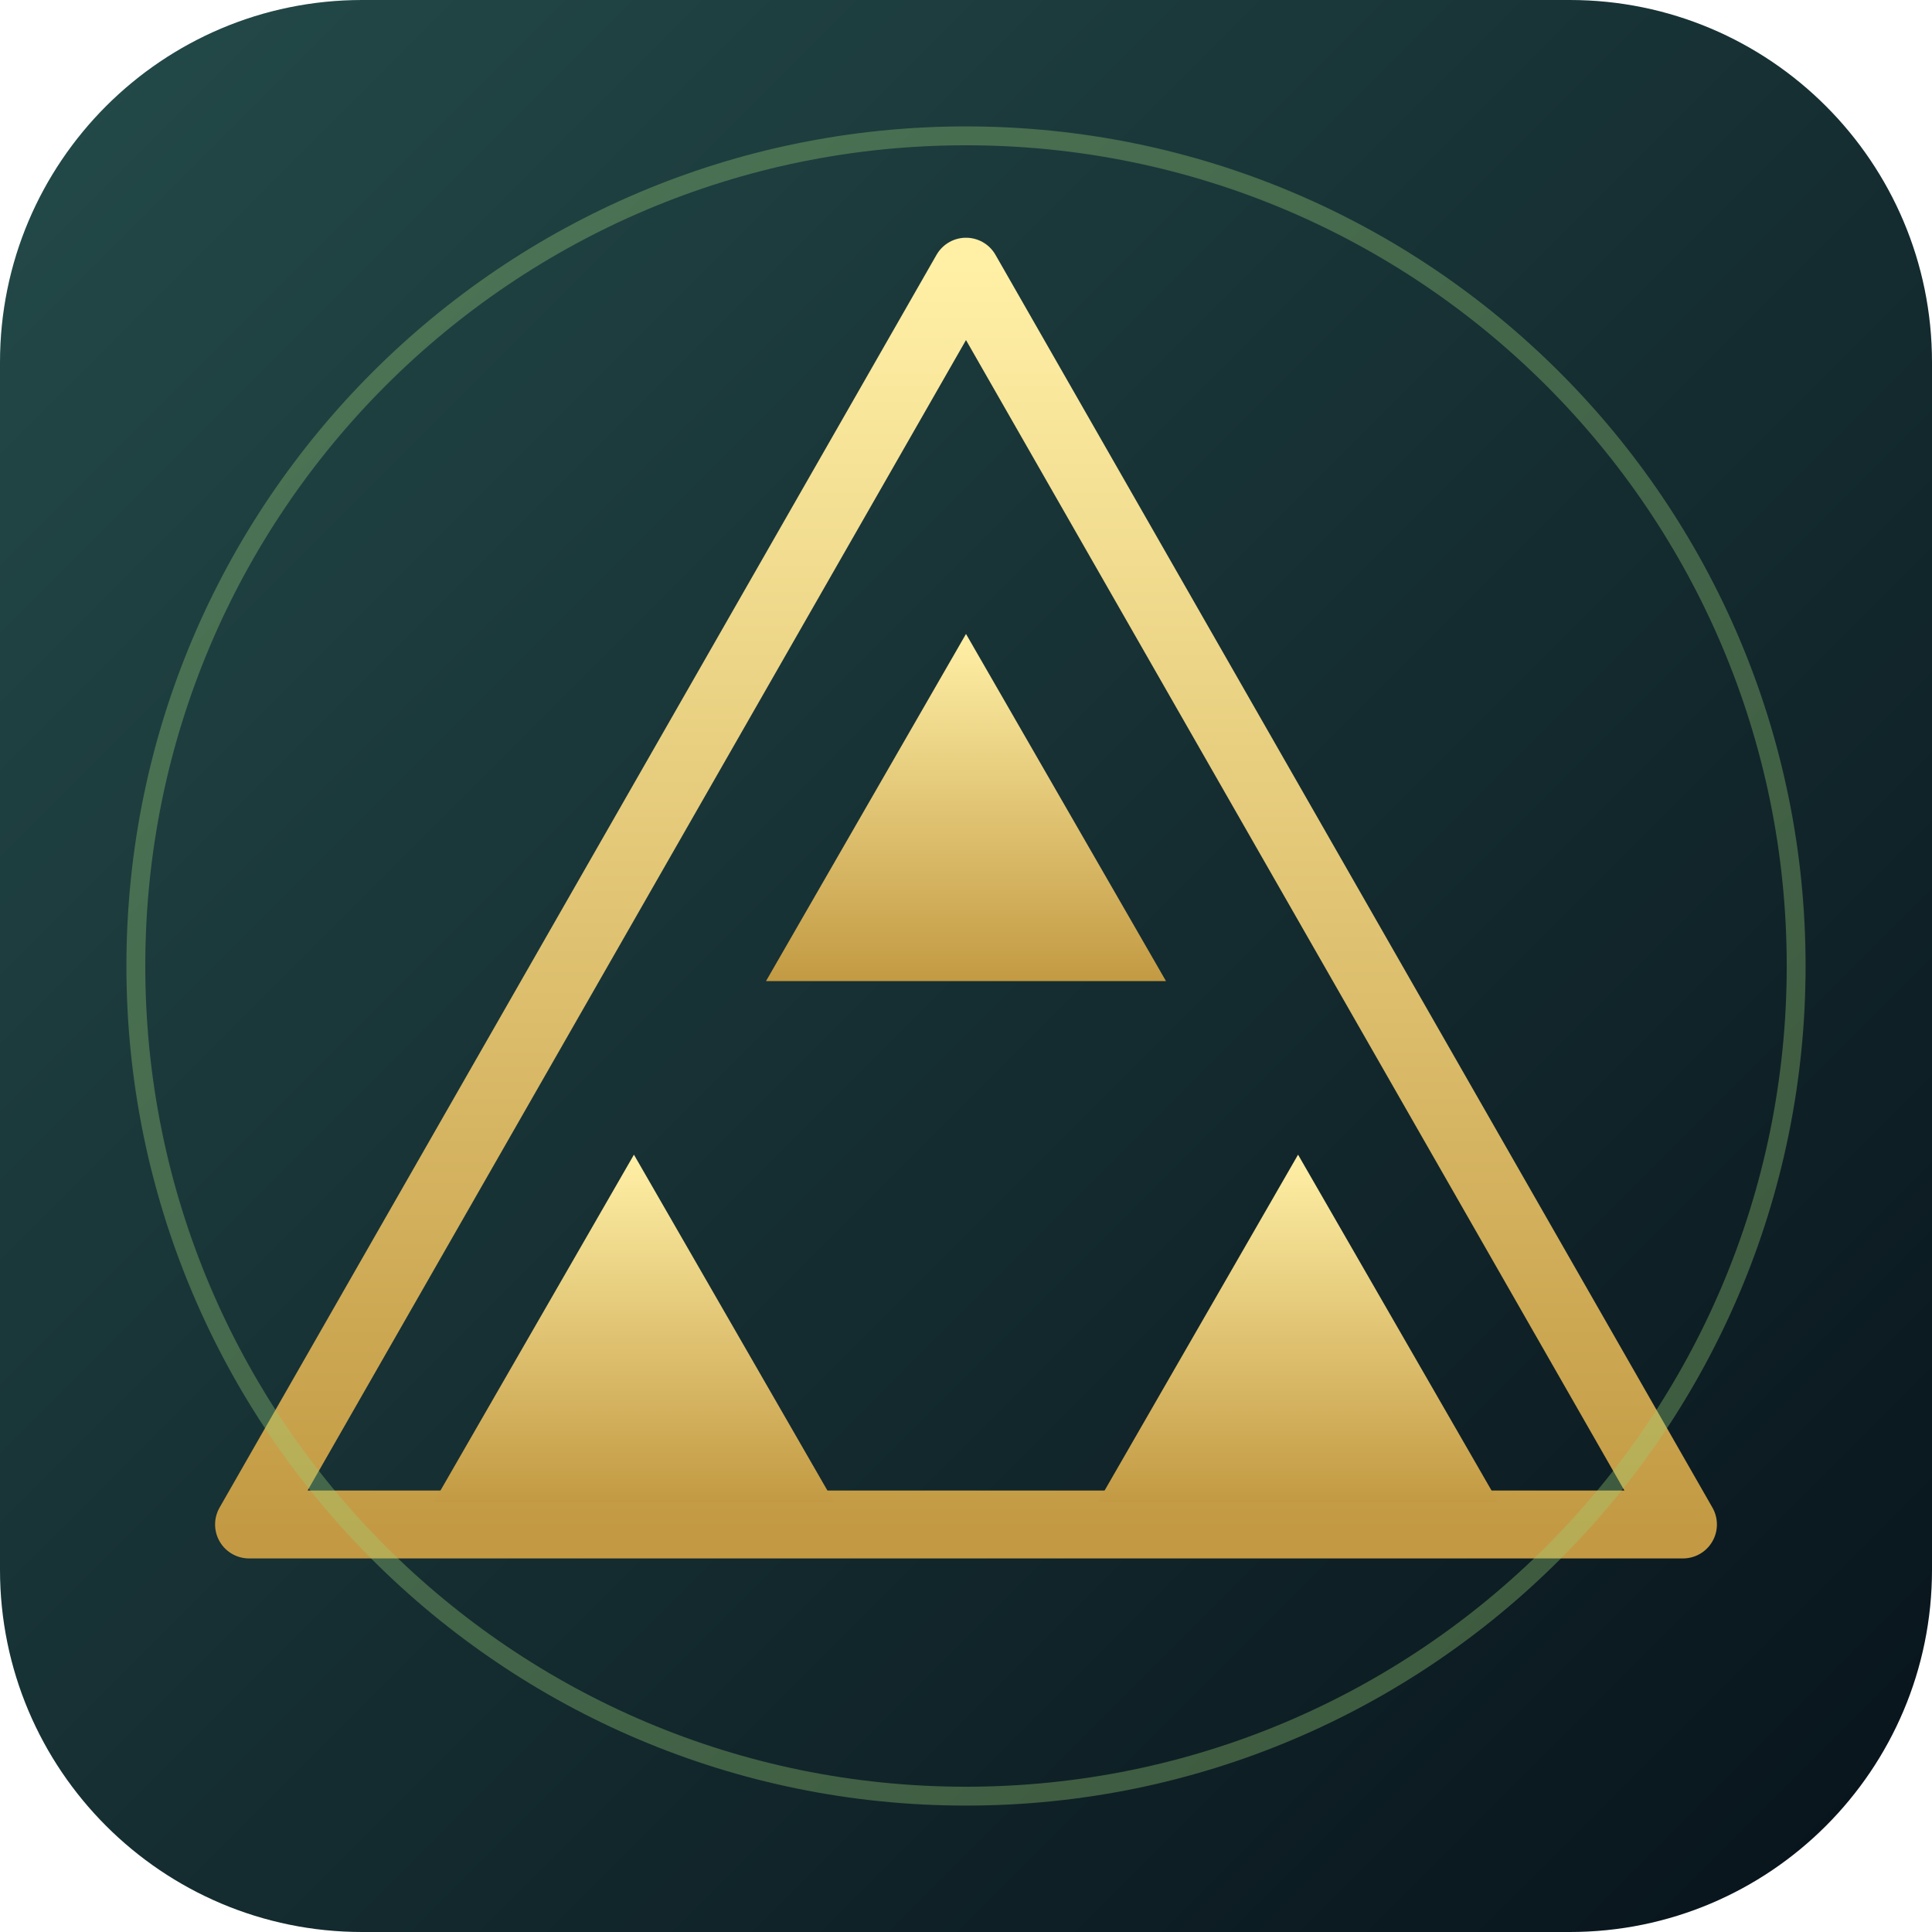
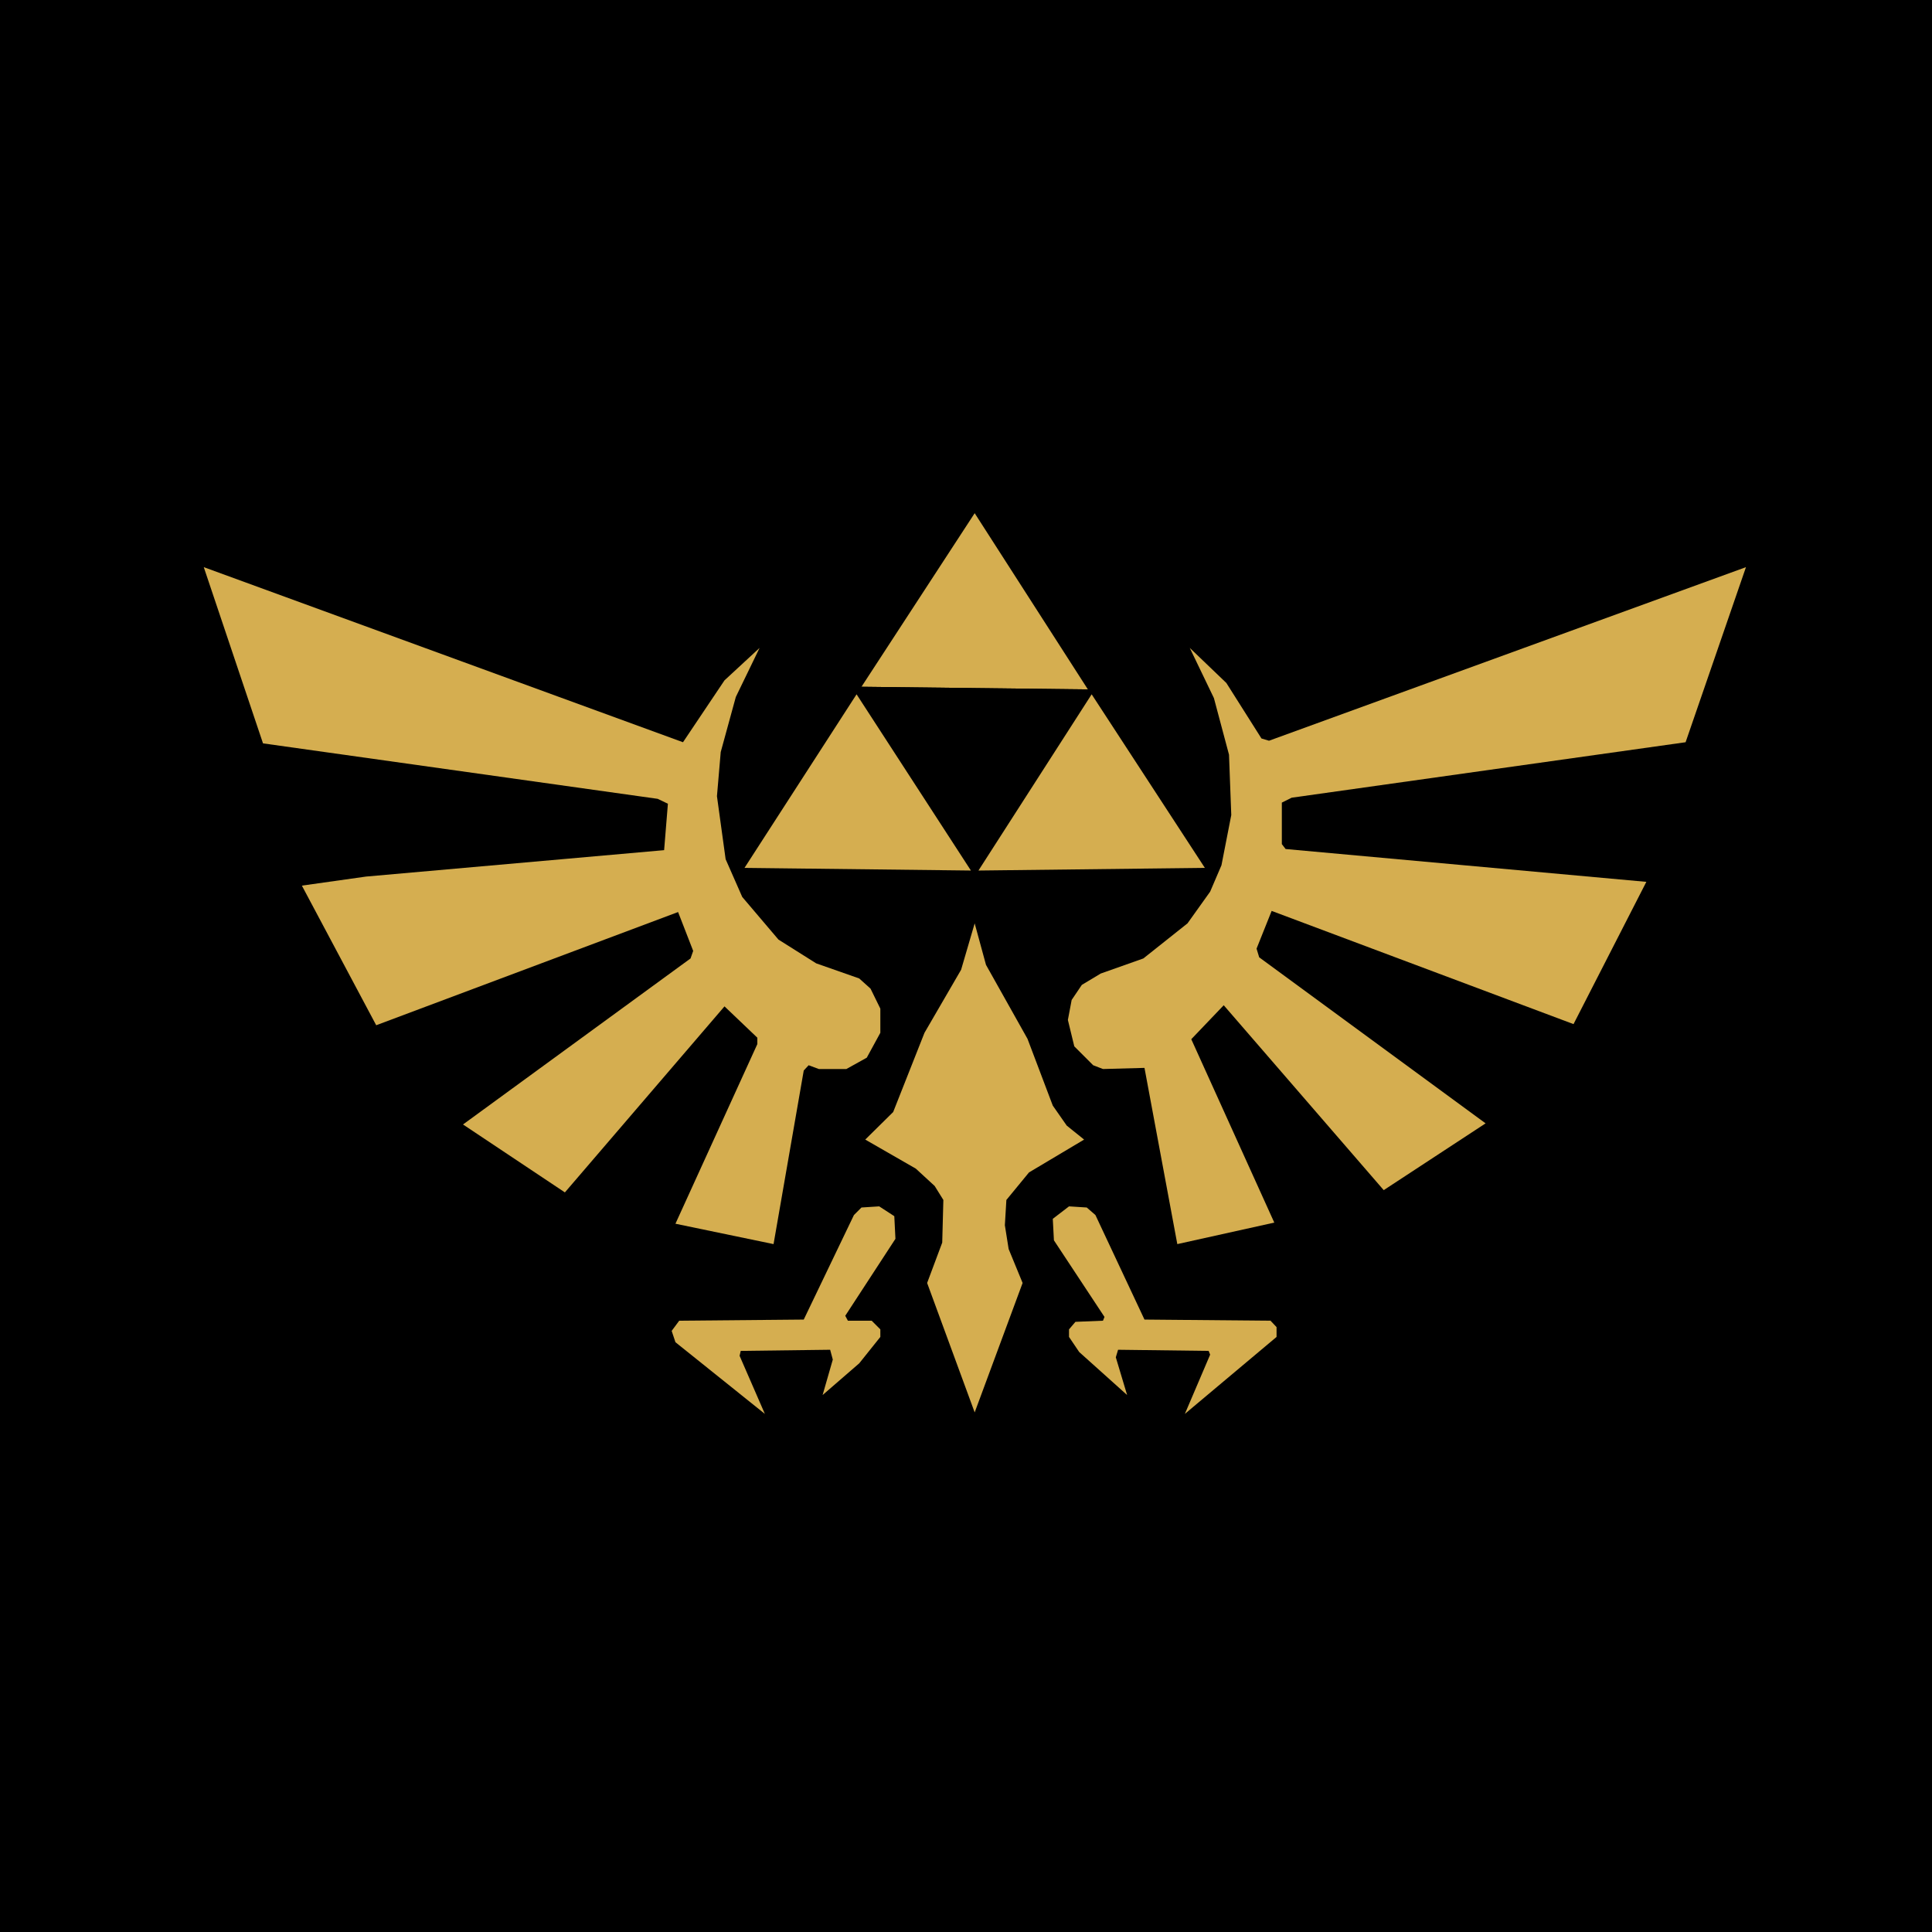
<svg xmlns="http://www.w3.org/2000/svg" viewBox="0 0 512 512">
-   <defs>
-     <linearGradient id="g" x2="1" y2="1">
-       <stop stop-color="#244b4a" />
-       <stop offset="1" stop-color="#07121a" />
-     </linearGradient>
-     <linearGradient id="gold" x2="0" y2="1">
-       <stop stop-color="#fff0a6" />
-       <stop offset="1" stop-color="#c39a43" />
-     </linearGradient>
-   </defs>
-   <rect width="512" height="512" rx="96" fill="url(#g)" />
-   <path d="M256 72 446 404H66Z" fill="none" stroke="url(#gold)" stroke-width="18" stroke-linejoin="round" />
-   <path d="M256 168 309 260H203Z" fill="url(#gold)" />
-   <path d="M168 306 221 398H115Z" fill="url(#gold)" />
-   <path d="M344 306 397 398H291Z" fill="url(#gold)" />
-   <circle cx="256" cy="256" r="220" fill="none" stroke="#9ccf75" stroke-opacity=".35" stroke-width="5" />
+   <rect width="512" height="512" fill="#000" />
+   <g fill="#d5ae50">
+     <path d="M54 150.3 69.7 197 174.3 211.7 177 213 176 225.3 97 232.3 80 234.7 99.7 271.7 179.7 241.7 183.7 252 183 254 122.7 298 149.7 316 192 266.7 200.7 275 200.7 276.7 179 324.3 205 329.7 213 283.7 214.3 282.3 217 283.3 224.3 283.3 229.7 280.3 233.3 273.7 233.3 267.3 230.7 262 227.7 259.3 216.3 255.3 206.3 249 196.7 237.7 192.3 227.7 190 211 191 199.3 195 184.7 201.3 171.7 192 180.3 181 196.7Z" />
+     <path d="m462.7 150.3-126.4 46-2-.6-9.3-14.7-9.7-9.3 6.4 13.3 4 15 0.6 16-2.6 13.3-3 7-6 8.4-11.7 9.3-11.3 4-5 3-2.7 4-1 5.3 1.7 7 5 5 2.6 1 11-.3 8.7 46.7 25.7-5.7-22-48.6 8.6-9 42.4 49 27-17.7-60-44  -0.7-2.3 4-10 80 30 19.3-37.7-95.6-8.7-1-1.3v-11l2.6-1.3 104.4-14.7Z" />
+     <path d="m258.3 244.7-3.6 12.3-9.7 16.7-8.3 21-7.4 7.3 13.4 7.7 5 4.6 2.3 3.7-.3 11.3-4 10.7 12.6 34.3 12.7-34.3-3.7-9-1-6.3.4-6.7 6-7.3 14.6-8.7-4.6-3.7-3.7-5.3-6.7-17.7-11-19.6Z" />
+     <path d="m228.3 182 60 .7-30-46.7Z" />
+     <path d="m319.3 230-30-46-30 46.7Z" />
+     <path d="m197.3 230 60 .7-30.3-46.7Z" />
+     <path d="m279 323  .3 5.7 13.4 20.3-.4 1-7.3.3-1.7 2-.0 2 2.7 4 12.7 11.4-3-10  .6-2 24 .3.4 1-6.7 15.7 24.3-20.4v-2.6l-1.6-1.7-33.4-.3-13-27.7-2.3-2-4.7-.3Z" />
+     <path d="m237 322.3-4-2.6-4.7.3-2 2-13.3 27.7-33 .3-2 2.7 1 3 23.7 19-6.7-15.4.3-1.3 23.7-.3.7 2.6-2.7 9.4 9.7-8.4 5.6-7v-2l-2.3-2.3-6.3.0-.7-1.3 13.3-20.4Z" />
+   </g>
+   <path d="m228.3 182 30 48.7 30-48Z" fill="#000" />
</svg>
